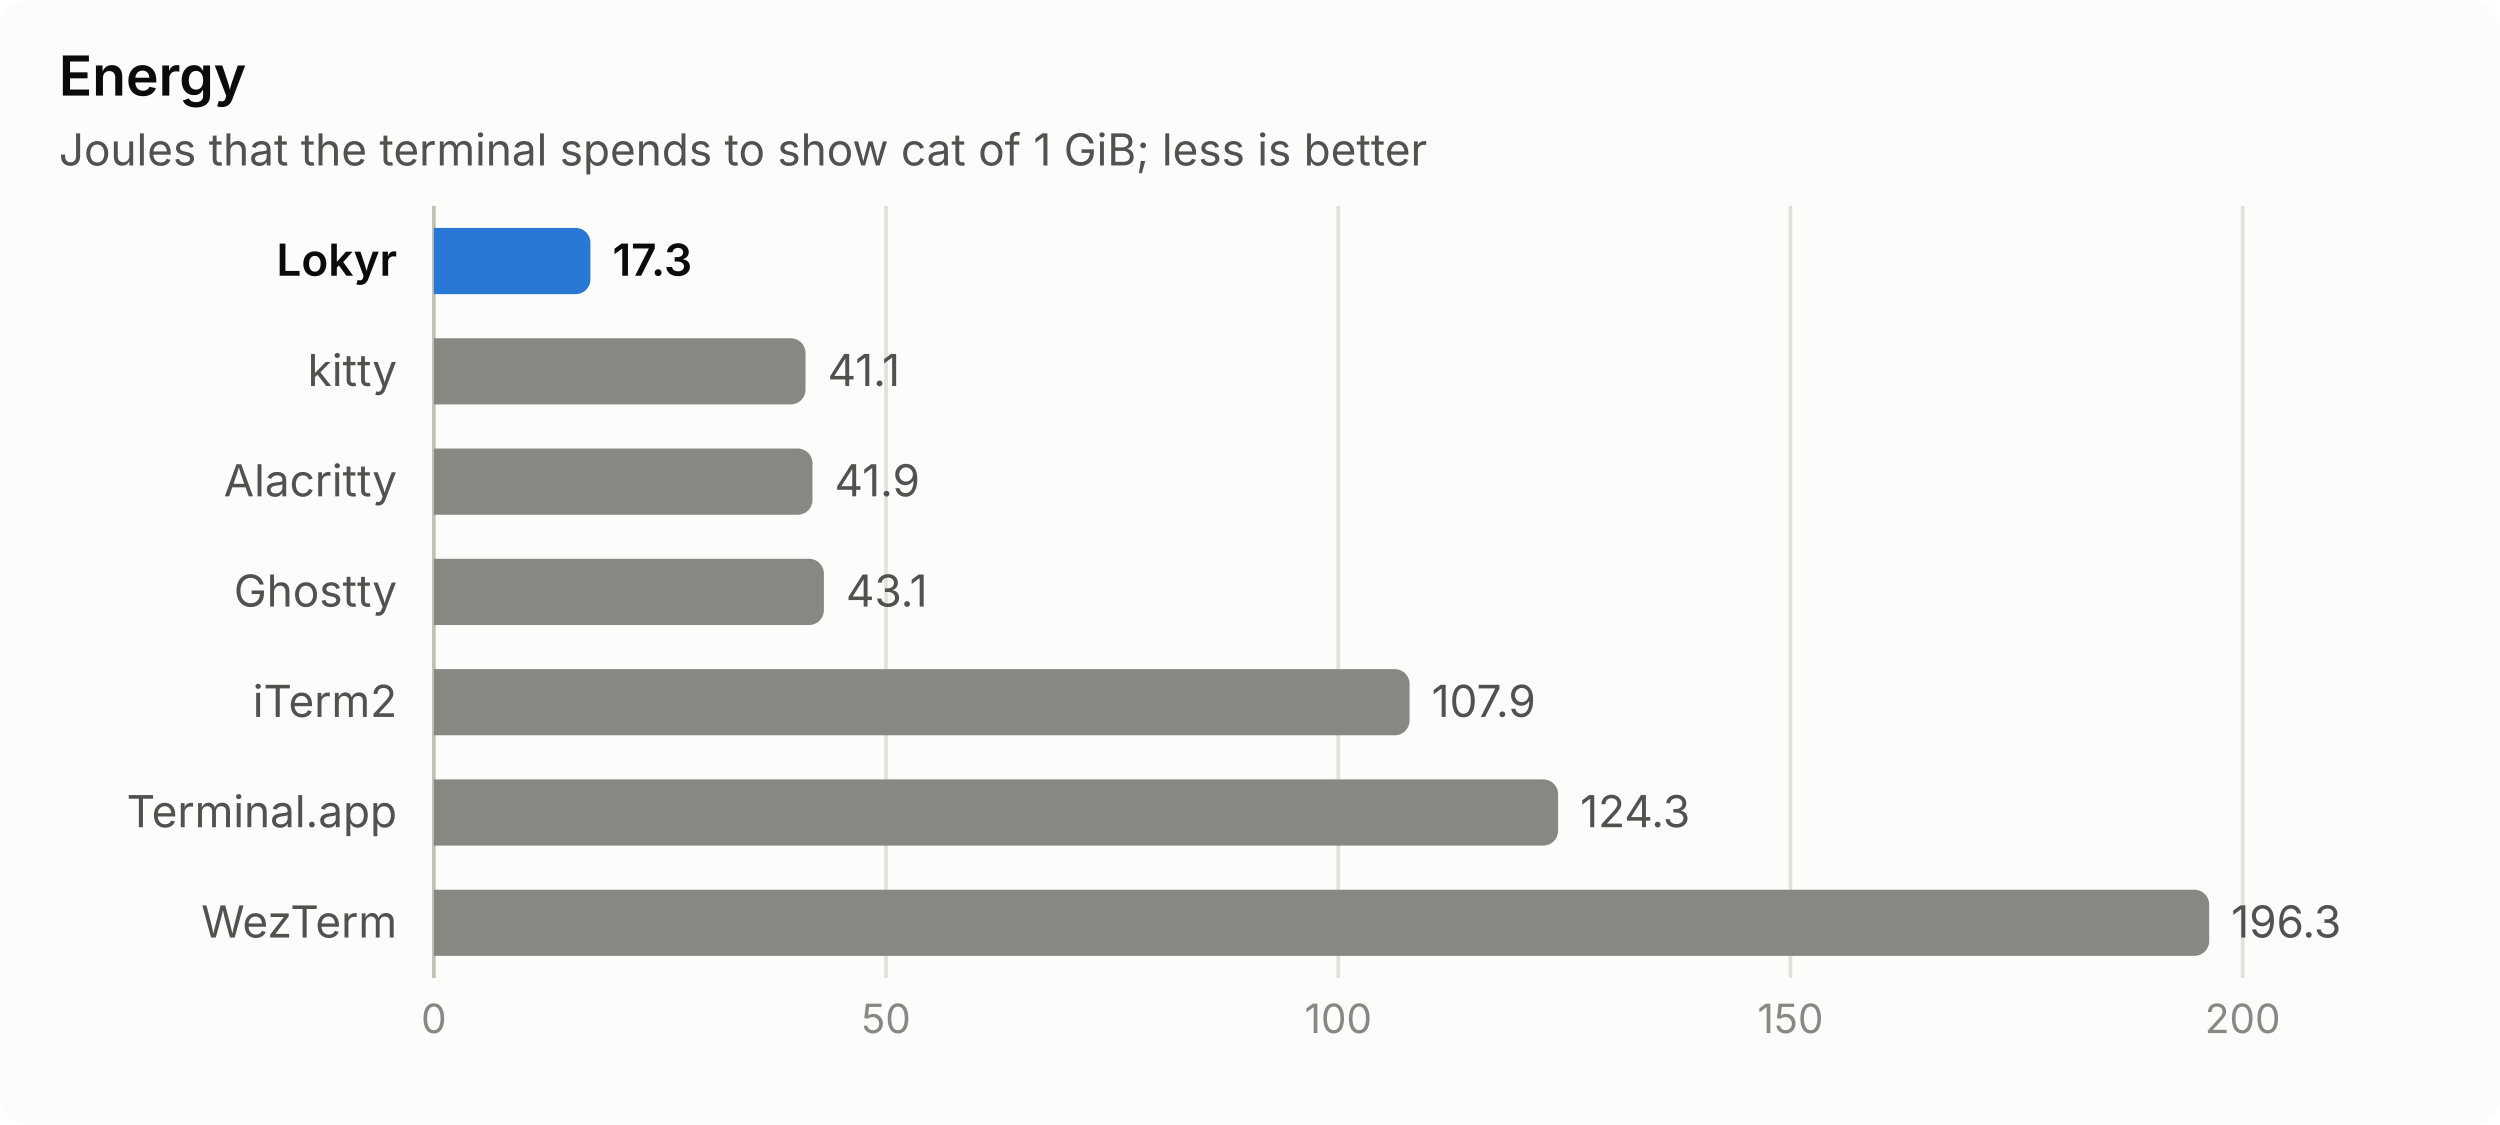
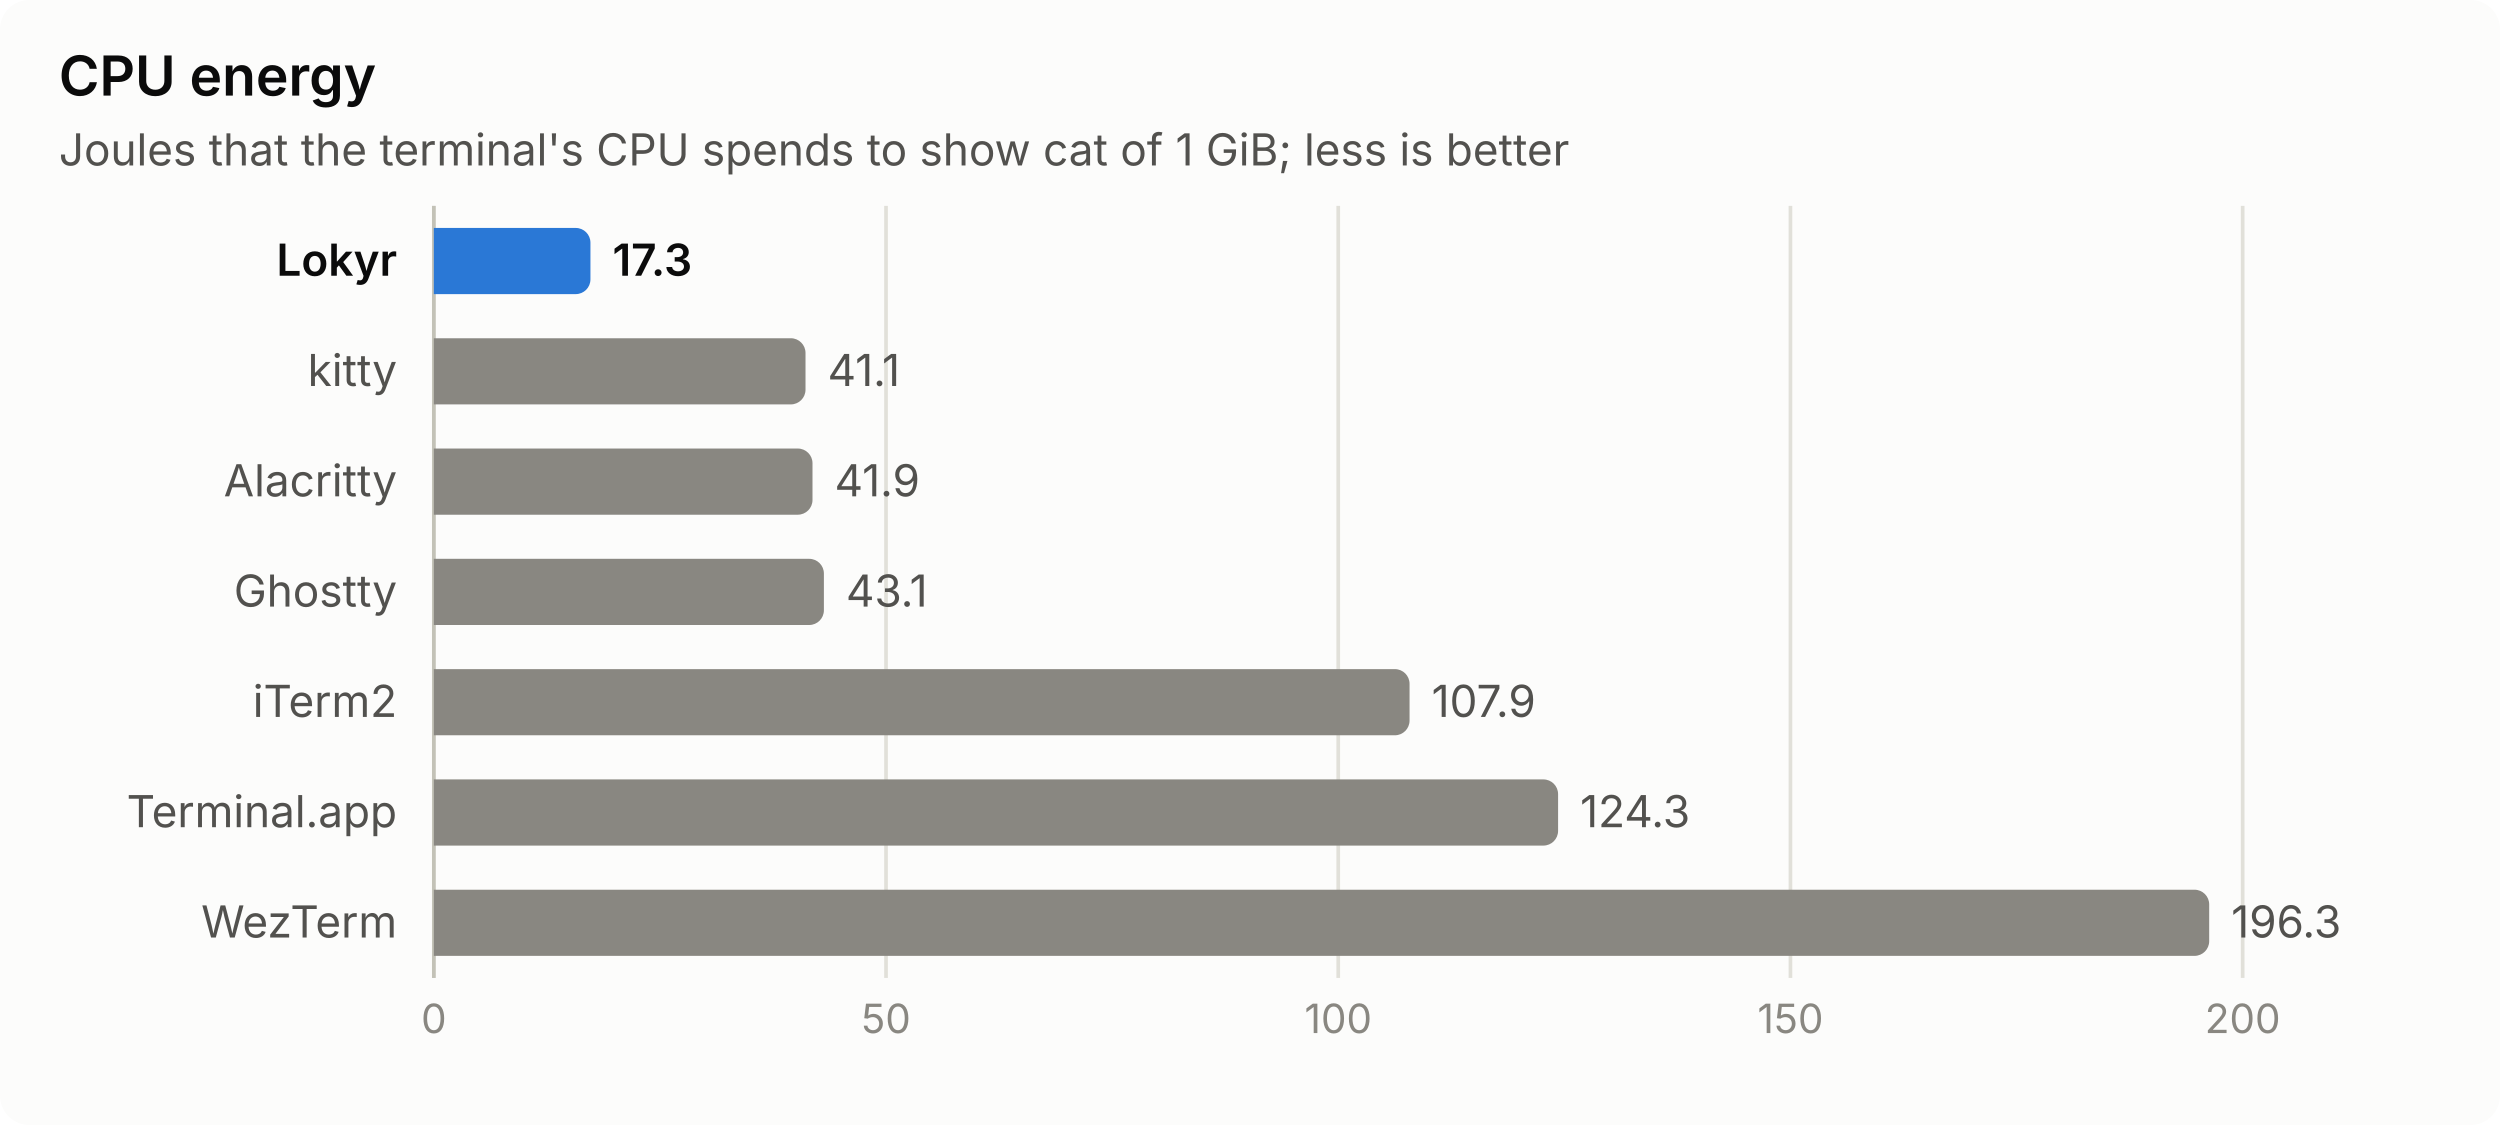
- <svg xmlns="http://www.w3.org/2000/svg" width="680" height="306" viewBox="0 0 680 306" role="img" aria-label="Energy">
+ <svg xmlns="http://www.w3.org/2000/svg" width="680" height="306" viewBox="0 0 680 306" role="img" aria-label="CPU energy">
  <style>
  .surface { fill: #fcfcfb; }
  .primary { fill: #0b0b0b; }
  .secondary { fill: #52514e; }
  .muted { fill: #898781; }
  .grid { stroke: #e1e0d9; }
  .base { stroke: #c3c2b7; }
  .accent { fill: #2a78d6; }
  .context { fill: #898781; }
  .accent-line { stroke: #2a78d6; }
  .context-line { stroke: #898781; }
  .ring { stroke: #fcfcfb; }
  .budget { stroke: #52514e; }
  text { font-family: system-ui, -apple-system, "Segoe UI", sans-serif; }
  .tick { font-variant-numeric: tabular-nums; }
  @media (prefers-color-scheme: dark) {
    .surface { fill: #1a1a19; }
    .primary { fill: #f0efec; }
    .secondary { fill: #c3c2b7; }
    .muted { fill: #898781; }
    .grid { stroke: #2c2c2a; }
    .base { stroke: #383835; }
    .accent { fill: #3987e5; }
    .context { fill: #6f6e69; }
    .accent-line { stroke: #3987e5; }
    .context-line { stroke: #6f6e69; }
    .ring { stroke: #1a1a19; }
    .budget { stroke: #c3c2b7; }
  }
</style>
  <rect class="surface" width="680" height="306" rx="8" />
-   <text class="primary" x="16" y="26" font-size="15" font-weight="600">Energy</text>
-   <text class="secondary" x="16" y="45" font-size="12">Joules that the terminal spends to show cat of 1 GiB; less is better</text>
+   <text class="primary" x="16" y="26" font-size="15" font-weight="600">CPU energy</text>
+   <text class="secondary" x="16" y="45" font-size="12">Joules that the terminal's CPU spends to show cat of 1 GiB; less is better</text>
  <line class="grid" x1="118.0" y1="56" x2="118.0" y2="266" stroke-width="1" />
  <text class="muted tick" x="118.0" y="281" font-size="11" text-anchor="middle">0</text>
  <line class="grid" x1="241.0" y1="56" x2="241.0" y2="266" stroke-width="1" />
  <text class="muted tick" x="241.0" y="281" font-size="11" text-anchor="middle">50</text>
  <line class="grid" x1="364.0" y1="56" x2="364.0" y2="266" stroke-width="1" />
  <text class="muted tick" x="364.0" y="281" font-size="11" text-anchor="middle">100</text>
  <line class="grid" x1="487.0" y1="56" x2="487.0" y2="266" stroke-width="1" />
  <text class="muted tick" x="487.0" y="281" font-size="11" text-anchor="middle">150</text>
  <line class="grid" x1="610.0" y1="56" x2="610.0" y2="266" stroke-width="1" />
  <text class="muted tick" x="610.0" y="281" font-size="11" text-anchor="middle">200</text>
  <line class="base" x1="118" y1="56" x2="118" y2="266" stroke-width="1" />
  <text class="primary" x="108" y="75.0" font-size="12" text-anchor="end" font-weight="600">Lokyr</text>
  <path class="accent" d="M118.0,62.0 h38.6 a4,4 0 0 1 4,4 v10.0 a4,4 0 0 1 -4,4 h-38.6 z" />
  <text class="primary tick" x="166.6" y="75.0" font-size="12" font-weight="600">17.3</text>
  <text class="secondary" x="108" y="105.0" font-size="12" text-anchor="end">kitty</text>
  <path class="context" d="M118.0,92.0 h97.1 a4,4 0 0 1 4,4 v10.0 a4,4 0 0 1 -4,4 h-97.1 z" />
  <text class="secondary tick" x="225.1" y="105.0" font-size="12">41.1</text>
  <text class="secondary" x="108" y="135.0" font-size="12" text-anchor="end">Alacritty</text>
  <path class="context" d="M118.0,122.0 h99.0 a4,4 0 0 1 4,4 v10.0 a4,4 0 0 1 -4,4 h-99.0 z" />
  <text class="secondary tick" x="227.0" y="135.0" font-size="12">41.9</text>
  <text class="secondary" x="108" y="165.0" font-size="12" text-anchor="end">Ghostty</text>
  <path class="context" d="M118.0,152.0 h102.1 a4,4 0 0 1 4,4 v10.0 a4,4 0 0 1 -4,4 h-102.1 z" />
  <text class="secondary tick" x="230.1" y="165.0" font-size="12">43.1</text>
  <text class="secondary" x="108" y="195.0" font-size="12" text-anchor="end">iTerm2</text>
  <path class="context" d="M118.0,182.0 h261.4 a4,4 0 0 1 4,4 v10.0 a4,4 0 0 1 -4,4 h-261.4 z" />
  <text class="secondary tick" x="389.4" y="195.0" font-size="12">107.9</text>
  <text class="secondary" x="108" y="225.0" font-size="12" text-anchor="end">Terminal.app</text>
  <path class="context" d="M118.0,212.0 h301.8 a4,4 0 0 1 4,4 v10.0 a4,4 0 0 1 -4,4 h-301.8 z" />
  <text class="secondary tick" x="429.8" y="225.0" font-size="12">124.3</text>
  <text class="secondary" x="108" y="255.0" font-size="12" text-anchor="end">WezTerm</text>
  <path class="context" d="M118.0,242.0 h478.9 a4,4 0 0 1 4,4 v10.0 a4,4 0 0 1 -4,4 h-478.9 z" />
  <text class="secondary tick" x="606.9" y="255.0" font-size="12">196.3</text>
</svg>
